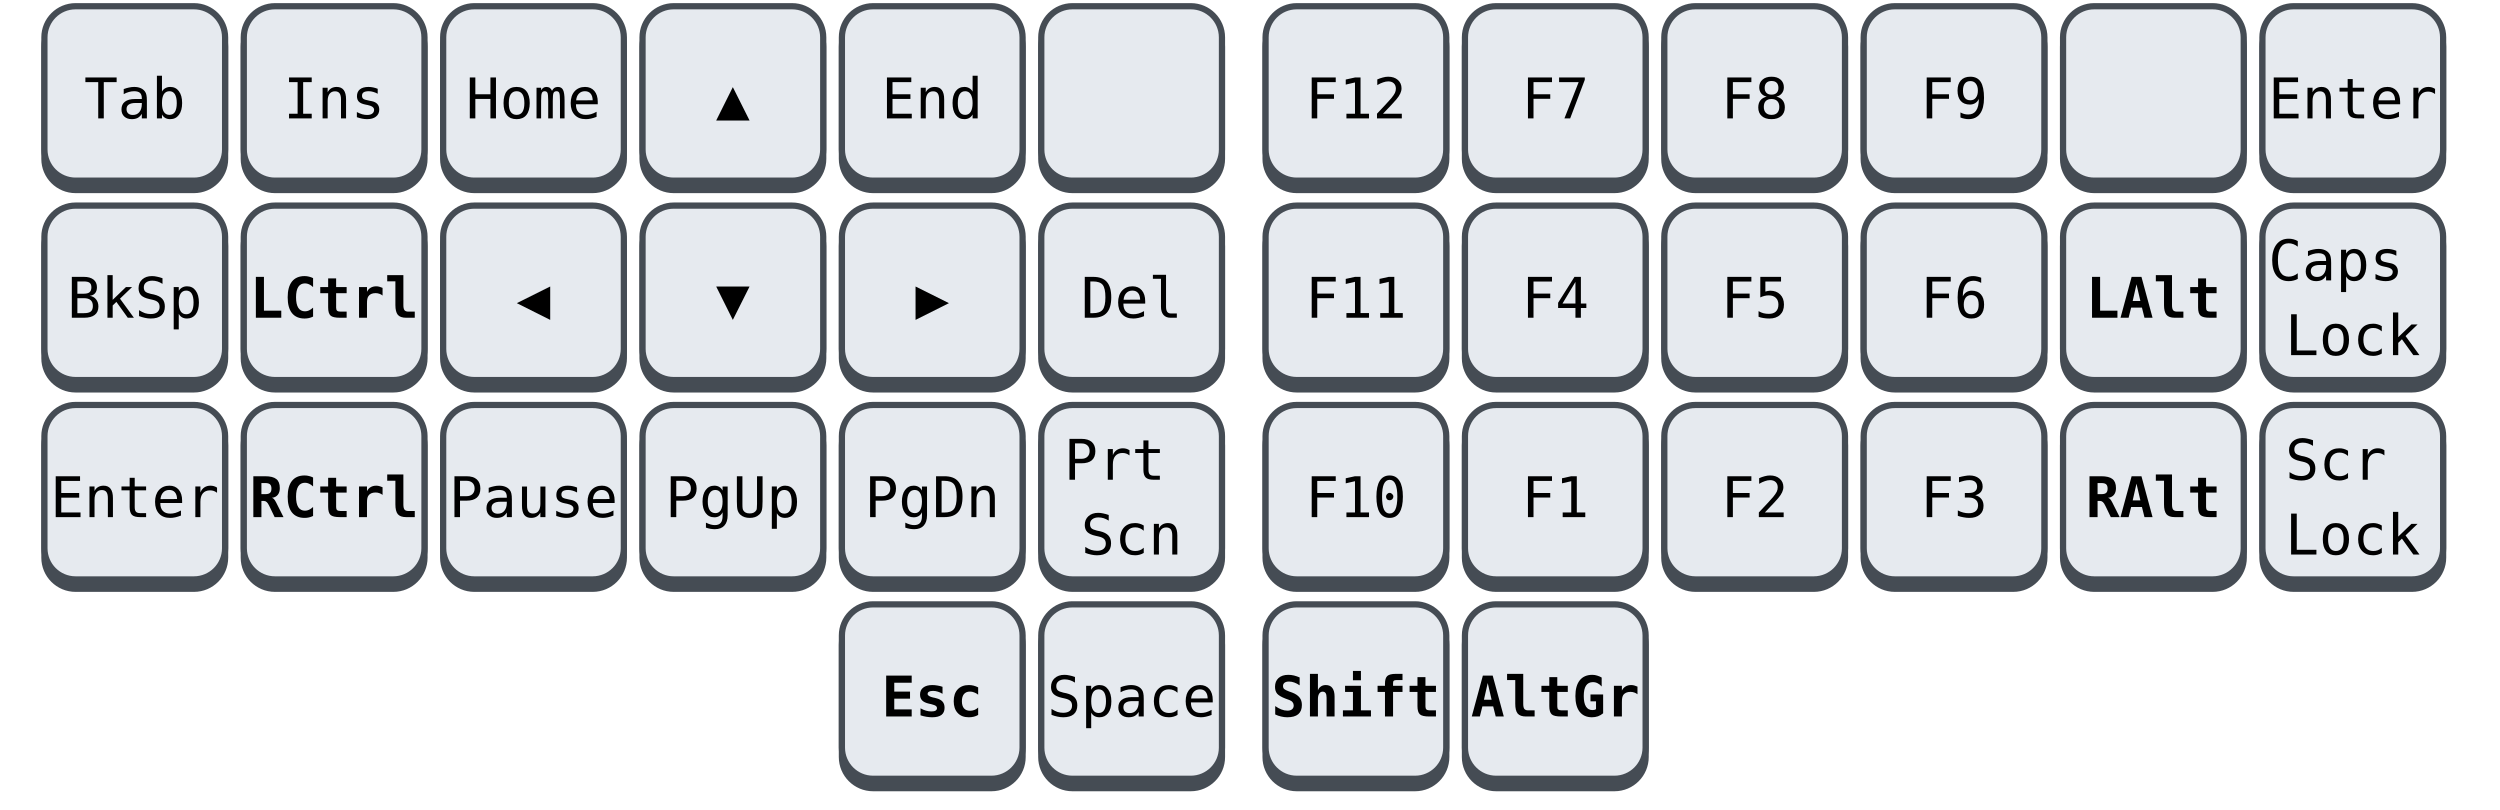
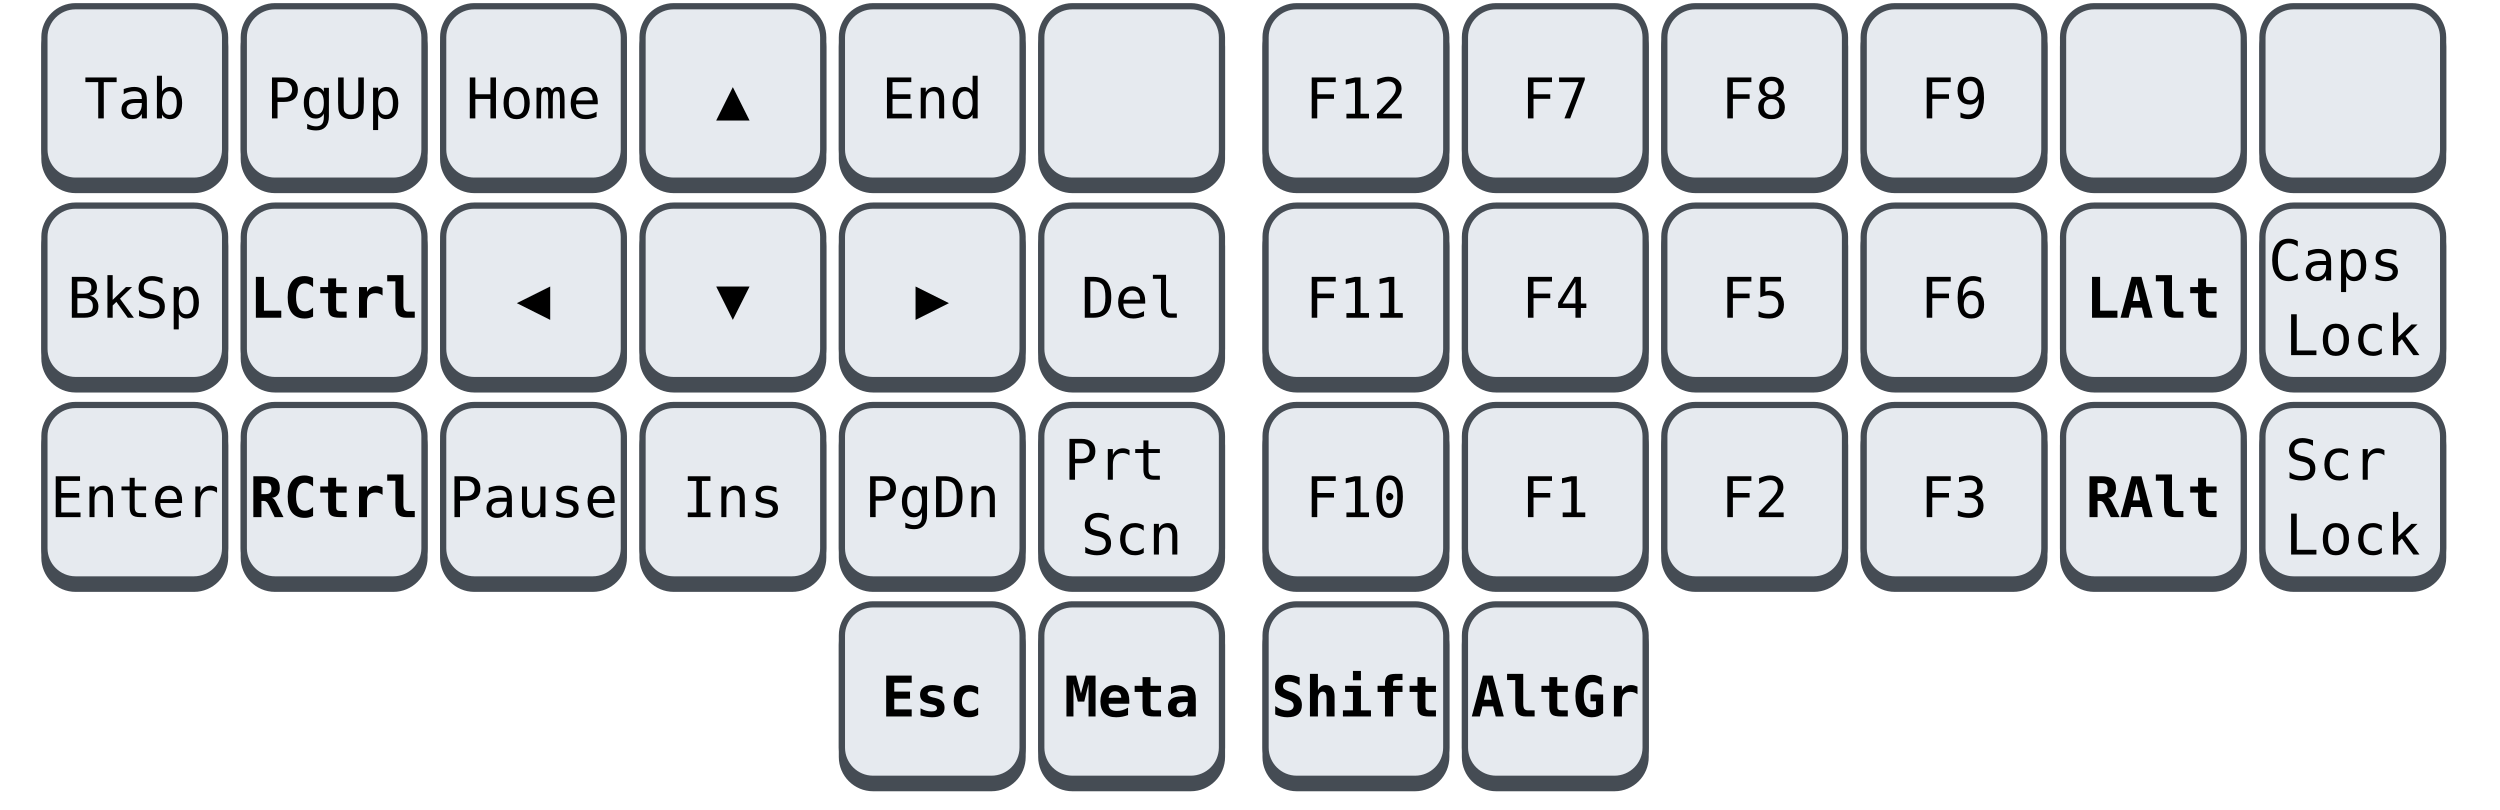
<svg xmlns="http://www.w3.org/2000/svg" width="784" height="254" version="1.1" viewBox="-1 -1 390 130">
  <defs>
    <style type="text/css">
text { font-size: 9px; text-anchor: middle; font-family: monospace; }
.mod { font-weight: bold; }
.c0 { transform: translate(15px, 0); }
.c1 { transform: translate(47px, 0); }
.c2 { transform: translate(79px, 0); }
.c3 { transform: translate(111px, 0); }
.c4 { transform: translate(143px, 0); }
.c5 { transform: translate(175px, 0); }
.r0 { transform: translate(0, 18px); }
.r1 { transform: translate(0, 50px); }
.r2 { transform: translate(0, 82px); }
.r3 { transform: translate(0, 114px); }
.tiny { font-size: 7px; }
.tiny text { font-size: 7px; }

.active rect {
  stroke: "#E6EAEF";
  fill: "#454C54";
}


</style>
    <g id="key">
      <rect width="29" height="28" ry="5" x="0.5" y="1.5" fill="#454C54" stroke="#454C54" stroke-width="1px" />
      <rect width="29" height="28" ry="5" x="0.5" fill="#E6EAEF" stroke="#454C54" stroke-width="1px" />
    </g>
    <g id="3x1">
      <use href="#key" x="0" y="0" />
      <use href="#key" x="32" y="0" />
      <use href="#key" x="64" y="0" />
    </g>
    <g id="6x1">
      <use href="#3x1" x="0" y="0" />
      <use href="#3x1" x="96" y="0" />
    </g>
    <g id="left">
      <use href="#6x1" x="0" y="0" />
      <use href="#6x1" x="0" y="32" />
      <use href="#6x1" x="0" y="64" />
      <use href="#key" x="128" y="96" />
      <use href="#key" x="160" y="96" />
    </g>
    <g id="right">
      <use href="#6x1" x="0" y="0" />
      <use href="#6x1" x="0" y="32" />
      <use href="#6x1" x="0" y="64" />
      <use href="#key" x="0" y="96" />
      <use href="#key" x="32" y="96" />
    </g>
  </defs>
  <g class="kb" id="left-keyboard">
    <use href="#left" />
    <g class="r0">
      <text class="c0">Tab</text>
-       <text class="c1">Ins</text>
+       <text class="c1">PgUp</text>
      <text class="c2">Home</text>
      <text class="c3">▲</text>
      <text class="c4">End</text>
      <text class="c5" />
    </g>
    <g class="r1">
      <text class="c0">BkSp</text>
      <text class="c1 mod">LCtrl</text>
      <text class="c2">◀</text>
      <text class="c3">▼</text>
      <text class="c4">▶</text>
      <text class="c5">Del</text>
    </g>
    <g class="r2">
      <text class="c0">Enter</text>
      <text class="c1 mod">RCtrl</text>
      <text class="c2">Pause</text>
-       <text class="c3">PgUp</text>
+       <text class="c3">Ins</text>
      <text class="c4">PgDn</text>
      <text class="c5">
        <tspan x="0" y="-6">Prt</tspan>
        <tspan x="0" y="6">Scn</tspan>
      </text>
    </g>
    <g class="r3">
      <text class="c4 mod">Esc</text>
-       <text class="c5">Space</text>
+       <text class="c5 mod">Meta</text>
    </g>
  </g>
  <g class="kb" id="right-keyboard" transform="translate(196, 0)">
    <use href="#right" />
    <g class="r0">
      <text class="c0">F12</text>
      <text class="c1">F7</text>
      <text class="c2">F8</text>
      <text class="c3">F9</text>
      <text class="c4" />
-       <text class="c5">Enter</text>
+       <text class="c5" />
    </g>
    <g class="r1">
      <text class="c0">F11</text>
      <text class="c1">F4</text>
      <text class="c2">F5</text>
      <text class="c3">F6</text>
      <text class="c4 mod">LAlt</text>
      <text class="c5">
        <tspan x="0" y="-6">Caps</tspan>
        <tspan x="0" y="6">Lock</tspan>
      </text>
    </g>
    <g class="r2">
      <text class="c0">F10</text>
      <text class="c1">F1</text>
      <text class="c2">F2</text>
      <text class="c3">F3</text>
      <text class="c4 mod">RAlt</text>
      <text class="c5">
        <tspan x="0" y="-6">Scr</tspan>
        <tspan x="0" y="6">Lock</tspan>
      </text>
    </g>
    <g class="r3">
      <text class="c0 mod">Shift</text>
      <text class="c1 mod">AltGr</text>
    </g>
  </g>
</svg>
